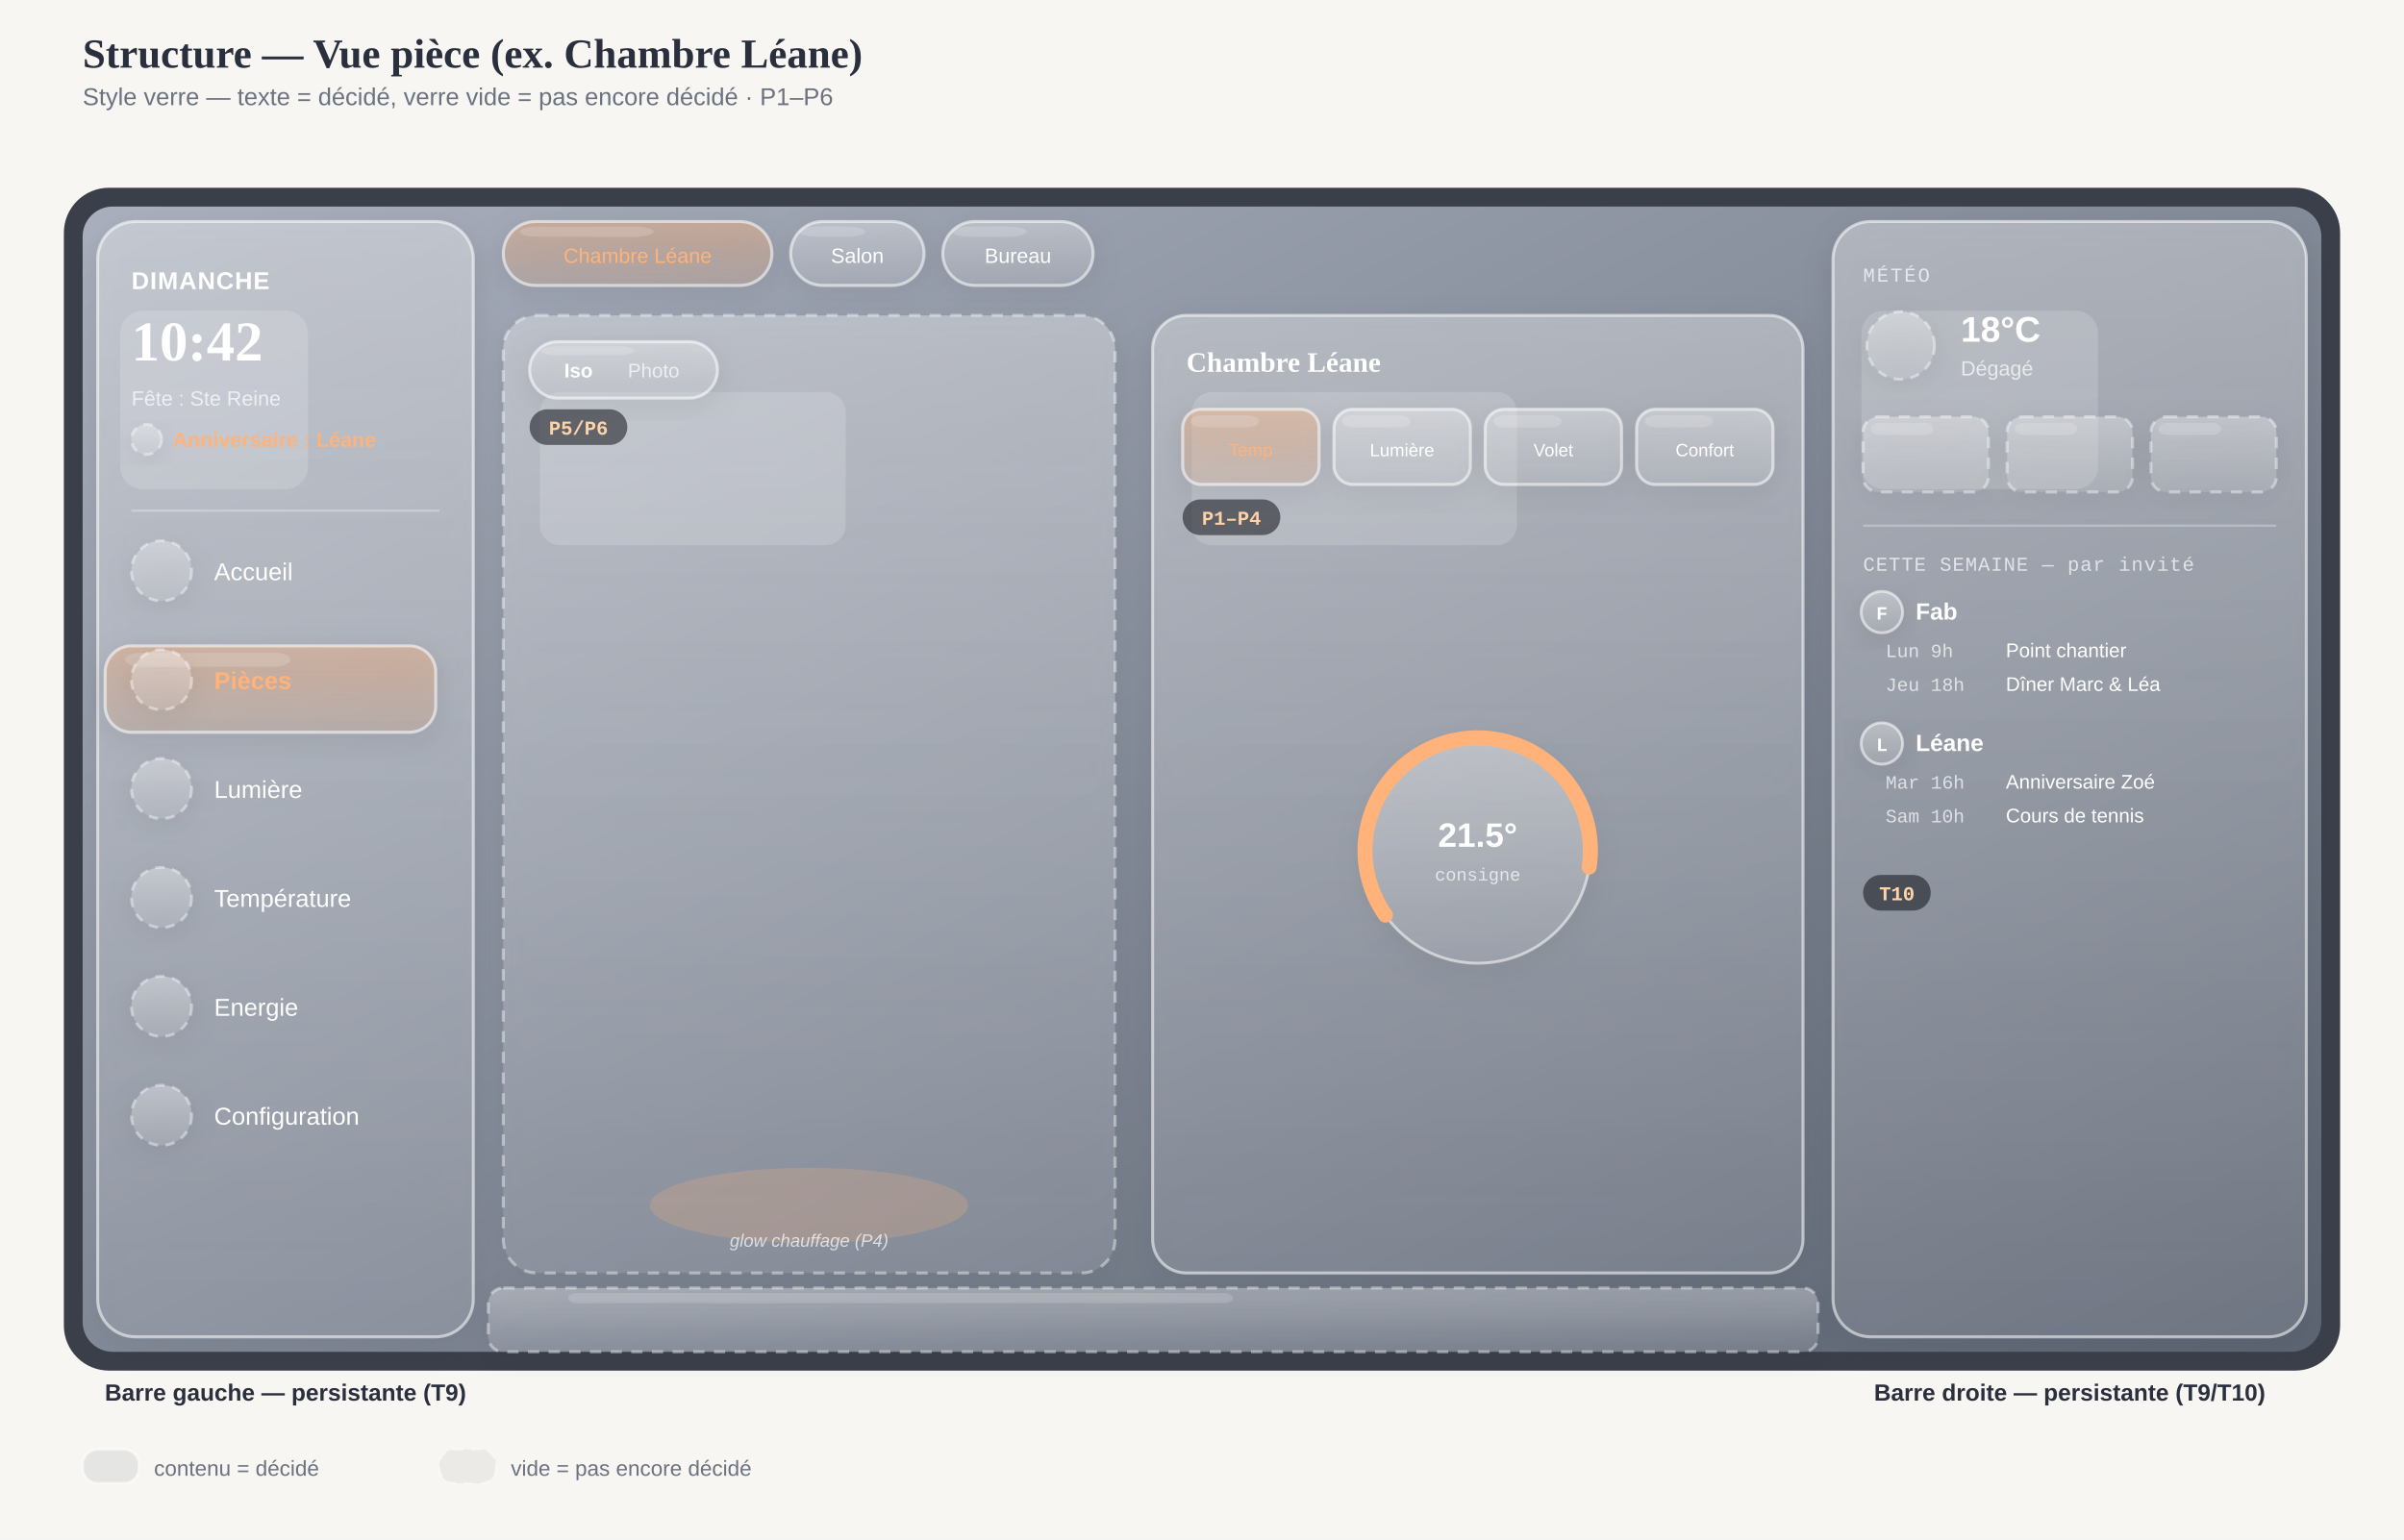
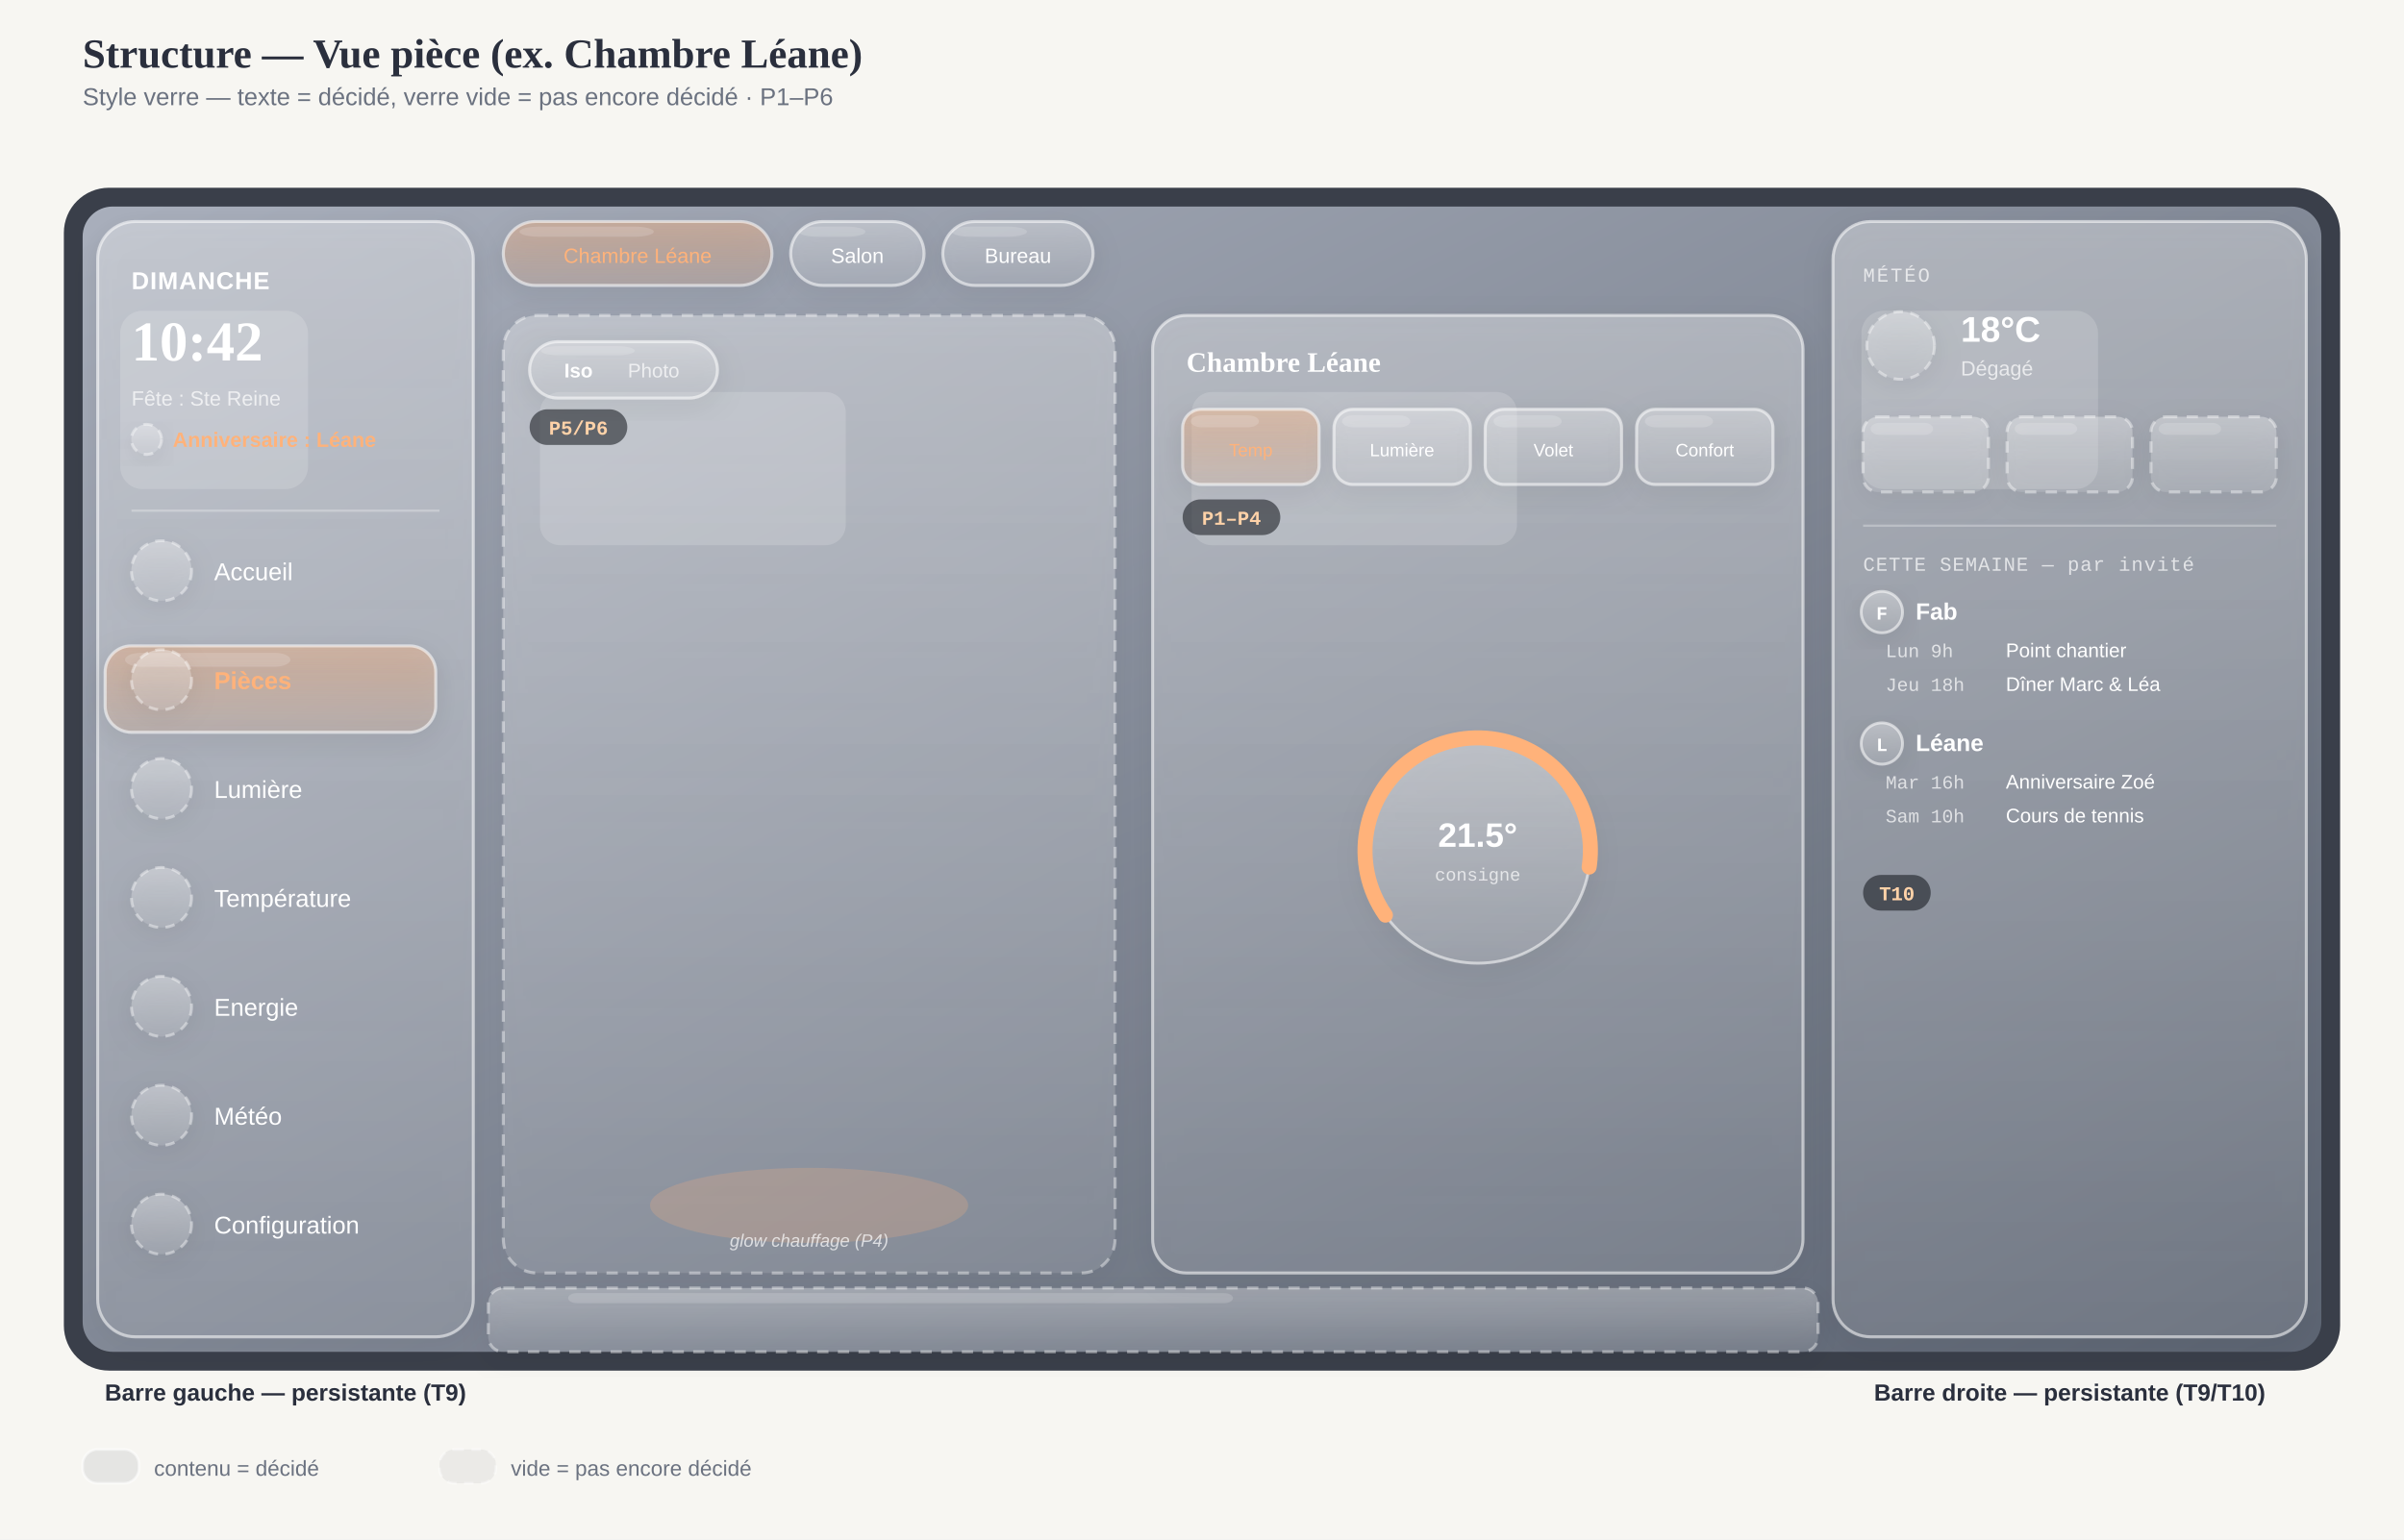
<svg xmlns="http://www.w3.org/2000/svg" viewBox="0 0 1280 820" width="1280" height="820">
  <defs>
    <filter id="glassShadow" x="-40%" y="-40%" width="180%" height="180%">
      <feDropShadow dx="0" dy="5" stdDeviation="7" flood-color="#000000" flood-opacity="0.28" />
    </filter>
    <linearGradient id="bgGrad" x1="0" y1="0" x2="1" y2="1">
      <stop offset="0" stop-color="#aab0bd" />
      <stop offset="1" stop-color="#5c6472" />
    </linearGradient>
-     <linearGradient id="g61" x1="0" y1="0" x2="0" y2="1">
-       <stop offset="0" stop-color="rgba(255,255,255,0.32)" />
-       <stop offset="1" stop-color="rgba(255,255,255,0.10)" />
-     </linearGradient>
-     <linearGradient id="g64" x1="0" y1="0" x2="0" y2="1">
+     <linearGradient id="g63" x1="0" y1="0" x2="0" y2="1">
+       <stop offset="0" stop-color="rgba(255,255,255,0.32)" />
+       <stop offset="1" stop-color="rgba(255,255,255,0.10)" />
+     </linearGradient>
+     <linearGradient id="g66" x1="0" y1="0" x2="0" y2="1">
      <stop offset="0" stop-color="rgba(255,178,122,0.38)" />
      <stop offset="1" stop-color="rgba(255,178,122,0.14)" />
    </linearGradient>
-     <linearGradient id="g70" x1="0" y1="0" x2="0" y2="1">
-       <stop offset="0" stop-color="rgba(255,255,255,0.32)" />
-       <stop offset="1" stop-color="rgba(255,255,255,0.10)" />
-     </linearGradient>
-     <linearGradient id="g72" x1="0" y1="0" x2="0" y2="1">
-       <stop offset="0" stop-color="rgba(255,255,255,0.32)" />
-       <stop offset="1" stop-color="rgba(255,255,255,0.10)" />
-     </linearGradient>
    <linearGradient id="g73" x1="0" y1="0" x2="0" y2="1">
      <stop offset="0" stop-color="rgba(255,255,255,0.32)" />
      <stop offset="1" stop-color="rgba(255,255,255,0.10)" />
    </linearGradient>
-     <linearGradient id="g74" x1="0" y1="0" x2="0" y2="1">
+     <linearGradient id="g75" x1="0" y1="0" x2="0" y2="1">
+       <stop offset="0" stop-color="rgba(255,255,255,0.32)" />
+       <stop offset="1" stop-color="rgba(255,255,255,0.10)" />
+     </linearGradient>
+     <linearGradient id="g76" x1="0" y1="0" x2="0" y2="1">
      <stop offset="0" stop-color="rgba(255,255,255,0.32)" />
      <stop offset="1" stop-color="rgba(255,255,255,0.10)" />
    </linearGradient>
    <linearGradient id="g77" x1="0" y1="0" x2="0" y2="1">
      <stop offset="0" stop-color="rgba(255,255,255,0.32)" />
      <stop offset="1" stop-color="rgba(255,255,255,0.10)" />
    </linearGradient>
-     <linearGradient id="g78" x1="0" y1="0" x2="0" y2="1">
+     <linearGradient id="g80" x1="0" y1="0" x2="0" y2="1">
+       <stop offset="0" stop-color="rgba(255,255,255,0.32)" />
+       <stop offset="1" stop-color="rgba(255,255,255,0.10)" />
+     </linearGradient>
+     <linearGradient id="g81" x1="0" y1="0" x2="0" y2="1">
      <stop offset="0" stop-color="rgba(255,178,122,0.38)" />
      <stop offset="1" stop-color="rgba(255,178,122,0.14)" />
    </linearGradient>
-     <linearGradient id="g79" x1="0" y1="0" x2="0" y2="1">
-       <stop offset="0" stop-color="rgba(255,255,255,0.32)" />
-       <stop offset="1" stop-color="rgba(255,255,255,0.10)" />
-     </linearGradient>
-     <linearGradient id="g80" x1="0" y1="0" x2="0" y2="1">
-       <stop offset="0" stop-color="rgba(255,255,255,0.32)" />
-       <stop offset="1" stop-color="rgba(255,255,255,0.10)" />
-     </linearGradient>
-     <linearGradient id="g81" x1="0" y1="0" x2="0" y2="1">
-       <stop offset="0" stop-color="rgba(255,255,255,0.32)" />
-       <stop offset="1" stop-color="rgba(255,255,255,0.10)" />
-     </linearGradient>
    <linearGradient id="g82" x1="0" y1="0" x2="0" y2="1">
      <stop offset="0" stop-color="rgba(255,255,255,0.32)" />
      <stop offset="1" stop-color="rgba(255,255,255,0.10)" />
    </linearGradient>
    <linearGradient id="g83" x1="0" y1="0" x2="0" y2="1">
      <stop offset="0" stop-color="rgba(255,255,255,0.32)" />
      <stop offset="1" stop-color="rgba(255,255,255,0.10)" />
    </linearGradient>
    <linearGradient id="g84" x1="0" y1="0" x2="0" y2="1">
+       <stop offset="0" stop-color="rgba(255,255,255,0.32)" />
+       <stop offset="1" stop-color="rgba(255,255,255,0.10)" />
+     </linearGradient>
+     <linearGradient id="g85" x1="0" y1="0" x2="0" y2="1">
+       <stop offset="0" stop-color="rgba(255,255,255,0.32)" />
+       <stop offset="1" stop-color="rgba(255,255,255,0.10)" />
+     </linearGradient>
+     <linearGradient id="g86" x1="0" y1="0" x2="0" y2="1">
+       <stop offset="0" stop-color="rgba(255,255,255,0.32)" />
+       <stop offset="1" stop-color="rgba(255,255,255,0.10)" />
+     </linearGradient>
+     <linearGradient id="g87" x1="0" y1="0" x2="0" y2="1">
      <stop offset="0" stop-color="rgba(255,178,122,0.38)" />
      <stop offset="1" stop-color="rgba(255,178,122,0.14)" />
    </linearGradient>
-     <linearGradient id="g85" x1="0" y1="0" x2="0" y2="1">
-       <stop offset="0" stop-color="rgba(255,255,255,0.32)" />
-       <stop offset="1" stop-color="rgba(255,255,255,0.10)" />
-     </linearGradient>
-     <linearGradient id="g86" x1="0" y1="0" x2="0" y2="1">
-       <stop offset="0" stop-color="rgba(255,255,255,0.32)" />
-       <stop offset="1" stop-color="rgba(255,255,255,0.10)" />
-     </linearGradient>
-     <linearGradient id="g87" x1="0" y1="0" x2="0" y2="1">
-       <stop offset="0" stop-color="rgba(255,255,255,0.32)" />
-       <stop offset="1" stop-color="rgba(255,255,255,0.10)" />
-     </linearGradient>
-     <linearGradient id="gc62" x1="0" y1="0" x2="0" y2="1">
-       <stop offset="0" stop-color="rgba(255,255,255,0.34)" />
-       <stop offset="1" stop-color="rgba(255,255,255,0.10)" />
-     </linearGradient>
-     <linearGradient id="gc63" x1="0" y1="0" x2="0" y2="1">
+     <linearGradient id="g88" x1="0" y1="0" x2="0" y2="1">
+       <stop offset="0" stop-color="rgba(255,255,255,0.32)" />
+       <stop offset="1" stop-color="rgba(255,255,255,0.10)" />
+     </linearGradient>
+     <linearGradient id="g89" x1="0" y1="0" x2="0" y2="1">
+       <stop offset="0" stop-color="rgba(255,255,255,0.32)" />
+       <stop offset="1" stop-color="rgba(255,255,255,0.10)" />
+     </linearGradient>
+     <linearGradient id="g90" x1="0" y1="0" x2="0" y2="1">
+       <stop offset="0" stop-color="rgba(255,255,255,0.32)" />
+       <stop offset="1" stop-color="rgba(255,255,255,0.10)" />
+     </linearGradient>
+     <linearGradient id="gc64" x1="0" y1="0" x2="0" y2="1">
      <stop offset="0" stop-color="rgba(255,255,255,0.34)" />
      <stop offset="1" stop-color="rgba(255,255,255,0.10)" />
    </linearGradient>
    <linearGradient id="gc65" x1="0" y1="0" x2="0" y2="1">
      <stop offset="0" stop-color="rgba(255,255,255,0.34)" />
      <stop offset="1" stop-color="rgba(255,255,255,0.10)" />
    </linearGradient>
-     <linearGradient id="gc66" x1="0" y1="0" x2="0" y2="1">
-       <stop offset="0" stop-color="rgba(255,255,255,0.34)" />
-       <stop offset="1" stop-color="rgba(255,255,255,0.10)" />
-     </linearGradient>
    <linearGradient id="gc67" x1="0" y1="0" x2="0" y2="1">
      <stop offset="0" stop-color="rgba(255,255,255,0.34)" />
      <stop offset="1" stop-color="rgba(255,255,255,0.10)" />
    </linearGradient>
    <linearGradient id="gc68" x1="0" y1="0" x2="0" y2="1">
      <stop offset="0" stop-color="rgba(255,255,255,0.34)" />
      <stop offset="1" stop-color="rgba(255,255,255,0.10)" />
    </linearGradient>
    <linearGradient id="gc69" x1="0" y1="0" x2="0" y2="1">
      <stop offset="0" stop-color="rgba(255,255,255,0.34)" />
      <stop offset="1" stop-color="rgba(255,255,255,0.10)" />
    </linearGradient>
+     <linearGradient id="gc70" x1="0" y1="0" x2="0" y2="1">
+       <stop offset="0" stop-color="rgba(255,255,255,0.34)" />
+       <stop offset="1" stop-color="rgba(255,255,255,0.10)" />
+     </linearGradient>
    <linearGradient id="gc71" x1="0" y1="0" x2="0" y2="1">
      <stop offset="0" stop-color="rgba(255,255,255,0.34)" />
      <stop offset="1" stop-color="rgba(255,255,255,0.10)" />
    </linearGradient>
-     <linearGradient id="gc75" x1="0" y1="0" x2="0" y2="1">
-       <stop offset="0" stop-color="rgba(255,255,255,0.34)" />
-       <stop offset="1" stop-color="rgba(255,255,255,0.10)" />
-     </linearGradient>
-     <linearGradient id="gc76" x1="0" y1="0" x2="0" y2="1">
-       <stop offset="0" stop-color="rgba(255,255,255,0.34)" />
-       <stop offset="1" stop-color="rgba(255,255,255,0.10)" />
-     </linearGradient>
-     <linearGradient id="gc88" x1="0" y1="0" x2="0" y2="1">
+     <linearGradient id="gc72" x1="0" y1="0" x2="0" y2="1">
+       <stop offset="0" stop-color="rgba(255,255,255,0.34)" />
+       <stop offset="1" stop-color="rgba(255,255,255,0.10)" />
+     </linearGradient>
+     <linearGradient id="gc74" x1="0" y1="0" x2="0" y2="1">
+       <stop offset="0" stop-color="rgba(255,255,255,0.34)" />
+       <stop offset="1" stop-color="rgba(255,255,255,0.10)" />
+     </linearGradient>
+     <linearGradient id="gc78" x1="0" y1="0" x2="0" y2="1">
+       <stop offset="0" stop-color="rgba(255,255,255,0.34)" />
+       <stop offset="1" stop-color="rgba(255,255,255,0.10)" />
+     </linearGradient>
+     <linearGradient id="gc79" x1="0" y1="0" x2="0" y2="1">
+       <stop offset="0" stop-color="rgba(255,255,255,0.34)" />
+       <stop offset="1" stop-color="rgba(255,255,255,0.10)" />
+     </linearGradient>
+     <linearGradient id="gc91" x1="0" y1="0" x2="0" y2="1">
      <stop offset="0" stop-color="rgba(255,255,255,0.34)" />
      <stop offset="1" stop-color="rgba(255,255,255,0.10)" />
    </linearGradient>
  </defs>
  <rect x="0" y="0" width="1280" height="820" fill="#f7f6f2" />
  <text x="44.0" y="36.0" font-family="Georgia, 'Times New Roman', serif" font-size="22" font-weight="700" fill="#2a2f3d" text-anchor="start">Structure — Vue pièce (ex. Chambre Léane)</text>
  <text x="44.0" y="56.0" font-family="Arial, Helvetica, sans-serif" font-size="13" font-weight="400" fill="#6b7280" text-anchor="start">Style verre — texte = décidé, verre vide = pas encore décidé · P1–P6</text>
  <rect x="34" y="100" width="1212" height="630" rx="24" fill="#3a3f4a" />
  <rect x="44" y="110" width="1192" height="610" rx="16" fill="url(#bgGrad)" />
-   <rect x="52.0" y="118.0" width="200.0" height="594.0" rx="20" fill="url(#g61)" stroke="rgba(255,255,255,0.55)" stroke-width="1.6" filter="url(#glassShadow)" />
+   <rect x="52.0" y="118.0" width="200.0" height="594.0" rx="20" fill="url(#g63)" stroke="rgba(255,255,255,0.55)" stroke-width="1.6" filter="url(#glassShadow)" />
  <rect x="64.0" y="165.5" width="100.0" height="95.0" rx="12.0" fill="rgba(255,255,255,0.16)" />
  <text x="70.0" y="154.0" font-family="Arial, Helvetica, sans-serif" font-size="13" font-weight="700" fill="#ffffff" text-anchor="start" letter-spacing="0.5px">DIMANCHE</text>
  <text x="70.0" y="192.0" font-family="Georgia, 'Times New Roman', serif" font-size="30" font-weight="700" fill="#ffffff" text-anchor="start">10:42</text>
  <text x="70.0" y="216.0" font-family="Arial, Helvetica, sans-serif" font-size="11" font-weight="400" fill="rgba(255,255,255,0.70)" text-anchor="start">Fête : Ste Reine</text>
-   <circle cx="78.0" cy="234.0" r="8.0" fill="url(#gc62)" stroke="rgba(255,255,255,0.40)" stroke-width="1.5" stroke-dasharray="5,4" filter="url(#glassShadow)" />
+   <circle cx="78.0" cy="234.0" r="8.0" fill="url(#gc64)" stroke="rgba(255,255,255,0.40)" stroke-width="1.5" stroke-dasharray="5,4" filter="url(#glassShadow)" />
  <text x="92.0" y="238.0" font-family="Arial, Helvetica, sans-serif" font-size="11" font-weight="700" fill="#ffb27a" text-anchor="start">Anniversaire : Léane</text>
  <line x1="70.0" y1="272.0" x2="234.0" y2="272.0" stroke="rgba(255,255,255,0.28)" stroke-width="1.2" />
-   <circle cx="86.0" cy="304.0" r="16.0" fill="url(#gc63)" stroke="rgba(255,255,255,0.40)" stroke-width="1.5" stroke-dasharray="5,4" filter="url(#glassShadow)" />
+   <circle cx="86.0" cy="304.0" r="16.0" fill="url(#gc65)" stroke="rgba(255,255,255,0.40)" stroke-width="1.5" stroke-dasharray="5,4" filter="url(#glassShadow)" />
  <text x="114.0" y="309.0" font-family="Arial, Helvetica, sans-serif" font-size="13" font-weight="400" fill="#ffffff" text-anchor="start">Accueil</text>
-   <rect x="56.0" y="344.0" width="176.0" height="46.0" rx="14" fill="url(#g64)" stroke="rgba(255,255,255,0.55)" stroke-width="1.6" filter="url(#glassShadow)" />
+   <rect x="56.0" y="344.0" width="176.0" height="46.0" rx="14" fill="url(#g66)" stroke="rgba(255,255,255,0.55)" stroke-width="1.6" filter="url(#glassShadow)" />
  <rect x="66.6" y="347.7" width="88.0" height="7.4" rx="8.4" fill="rgba(255,255,255,0.16)" />
-   <circle cx="86.0" cy="362.0" r="16.0" fill="url(#gc65)" stroke="rgba(255,255,255,0.40)" stroke-width="1.5" stroke-dasharray="5,4" filter="url(#glassShadow)" />
+   <circle cx="86.0" cy="362.0" r="16.0" fill="url(#gc67)" stroke="rgba(255,255,255,0.40)" stroke-width="1.5" stroke-dasharray="5,4" filter="url(#glassShadow)" />
  <text x="114.0" y="367.0" font-family="Arial, Helvetica, sans-serif" font-size="13" font-weight="700" fill="#ffb27a" text-anchor="start">Pièces</text>
-   <circle cx="86.0" cy="420.0" r="16.0" fill="url(#gc66)" stroke="rgba(255,255,255,0.40)" stroke-width="1.5" stroke-dasharray="5,4" filter="url(#glassShadow)" />
+   <circle cx="86.0" cy="420.0" r="16.0" fill="url(#gc68)" stroke="rgba(255,255,255,0.40)" stroke-width="1.5" stroke-dasharray="5,4" filter="url(#glassShadow)" />
  <text x="114.0" y="425.0" font-family="Arial, Helvetica, sans-serif" font-size="13" font-weight="400" fill="#ffffff" text-anchor="start">Lumière</text>
-   <circle cx="86.0" cy="478.0" r="16.0" fill="url(#gc67)" stroke="rgba(255,255,255,0.40)" stroke-width="1.5" stroke-dasharray="5,4" filter="url(#glassShadow)" />
+   <circle cx="86.0" cy="478.0" r="16.0" fill="url(#gc69)" stroke="rgba(255,255,255,0.40)" stroke-width="1.5" stroke-dasharray="5,4" filter="url(#glassShadow)" />
  <text x="114.0" y="483.0" font-family="Arial, Helvetica, sans-serif" font-size="13" font-weight="400" fill="#ffffff" text-anchor="start">Température</text>
-   <circle cx="86.0" cy="536.0" r="16.0" fill="url(#gc68)" stroke="rgba(255,255,255,0.40)" stroke-width="1.5" stroke-dasharray="5,4" filter="url(#glassShadow)" />
+   <circle cx="86.0" cy="536.0" r="16.0" fill="url(#gc70)" stroke="rgba(255,255,255,0.40)" stroke-width="1.5" stroke-dasharray="5,4" filter="url(#glassShadow)" />
  <text x="114.0" y="541.0" font-family="Arial, Helvetica, sans-serif" font-size="13" font-weight="400" fill="#ffffff" text-anchor="start">Energie</text>
-   <circle cx="86.0" cy="594.0" r="16.0" fill="url(#gc69)" stroke="rgba(255,255,255,0.40)" stroke-width="1.5" stroke-dasharray="5,4" filter="url(#glassShadow)" />
-   <text x="114.0" y="599.0" font-family="Arial, Helvetica, sans-serif" font-size="13" font-weight="400" fill="#ffffff" text-anchor="start">Configuration</text>
+   <circle cx="86.0" cy="594.0" r="16.0" fill="url(#gc71)" stroke="rgba(255,255,255,0.40)" stroke-width="1.5" stroke-dasharray="5,4" filter="url(#glassShadow)" />
+   <text x="114.0" y="599.0" font-family="Arial, Helvetica, sans-serif" font-size="13" font-weight="400" fill="#ffffff" text-anchor="start">Météo</text>
+   <circle cx="86.0" cy="652.0" r="16.0" fill="url(#gc72)" stroke="rgba(255,255,255,0.40)" stroke-width="1.5" stroke-dasharray="5,4" filter="url(#glassShadow)" />
+   <text x="114.0" y="657.0" font-family="Arial, Helvetica, sans-serif" font-size="13" font-weight="400" fill="#ffffff" text-anchor="start">Configuration</text>
  <text x="152.0" y="746.0" font-family="Arial, Helvetica, sans-serif" font-size="12.5" font-weight="700" fill="#2a2f3d" text-anchor="middle">Barre gauche — persistante (T9)</text>
-   <rect x="976.0" y="118.0" width="252.0" height="594.0" rx="20" fill="url(#g70)" stroke="rgba(255,255,255,0.55)" stroke-width="1.6" filter="url(#glassShadow)" />
+   <rect x="976.0" y="118.0" width="252.0" height="594.0" rx="20" fill="url(#g73)" stroke="rgba(255,255,255,0.55)" stroke-width="1.6" filter="url(#glassShadow)" />
  <rect x="991.1" y="165.5" width="126.0" height="95.0" rx="12.0" fill="rgba(255,255,255,0.16)" />
  <text x="992.0" y="150.0" font-family="Consolas, 'Courier New', monospace" font-size="10.5" font-weight="400" fill="rgba(255,255,255,0.70)" text-anchor="start" letter-spacing="1px">MÉTÉO</text>
-   <circle cx="1012.0" cy="184.0" r="18.0" fill="url(#gc71)" stroke="rgba(255,255,255,0.40)" stroke-width="1.5" stroke-dasharray="5,4" filter="url(#glassShadow)" />
+   <circle cx="1012.0" cy="184.0" r="18.0" fill="url(#gc74)" stroke="rgba(255,255,255,0.40)" stroke-width="1.5" stroke-dasharray="5,4" filter="url(#glassShadow)" />
  <text x="1044.0" y="182.0" font-family="Arial, Helvetica, sans-serif" font-size="19" font-weight="700" fill="#ffffff" text-anchor="start">18°C</text>
  <text x="1044.0" y="200.0" font-family="Arial, Helvetica, sans-serif" font-size="11" font-weight="400" fill="rgba(255,255,255,0.70)" text-anchor="start">Dégagé</text>
-   <rect x="992.0" y="222.0" width="66.7" height="40.0" rx="8" fill="url(#g72)" stroke="rgba(255,255,255,0.40)" stroke-width="1.6" stroke-dasharray="6,5" filter="url(#glassShadow)" />
+   <rect x="992.0" y="222.0" width="66.7" height="40.0" rx="8" fill="url(#g75)" stroke="rgba(255,255,255,0.40)" stroke-width="1.6" stroke-dasharray="6,5" filter="url(#glassShadow)" />
  <rect x="996.0" y="225.2" width="33.3" height="6.4" rx="4.8" fill="rgba(255,255,255,0.16)" />
-   <rect x="1068.7" y="222.0" width="66.7" height="40.0" rx="8" fill="url(#g73)" stroke="rgba(255,255,255,0.40)" stroke-width="1.6" stroke-dasharray="6,5" filter="url(#glassShadow)" />
+   <rect x="1068.7" y="222.0" width="66.7" height="40.0" rx="8" fill="url(#g76)" stroke="rgba(255,255,255,0.40)" stroke-width="1.6" stroke-dasharray="6,5" filter="url(#glassShadow)" />
  <rect x="1072.7" y="225.2" width="33.3" height="6.4" rx="4.8" fill="rgba(255,255,255,0.16)" />
-   <rect x="1145.3" y="222.0" width="66.7" height="40.0" rx="8" fill="url(#g74)" stroke="rgba(255,255,255,0.40)" stroke-width="1.6" stroke-dasharray="6,5" filter="url(#glassShadow)" />
+   <rect x="1145.3" y="222.0" width="66.7" height="40.0" rx="8" fill="url(#g77)" stroke="rgba(255,255,255,0.40)" stroke-width="1.6" stroke-dasharray="6,5" filter="url(#glassShadow)" />
  <rect x="1149.3" y="225.2" width="33.3" height="6.4" rx="4.8" fill="rgba(255,255,255,0.16)" />
  <line x1="992.0" y1="280.0" x2="1212.0" y2="280.0" stroke="rgba(255,255,255,0.28)" stroke-width="1.2" />
  <text x="992.0" y="304.0" font-family="Consolas, 'Courier New', monospace" font-size="10.5" font-weight="400" fill="rgba(255,255,255,0.70)" text-anchor="start" letter-spacing="0.5px">CETTE SEMAINE — par invité</text>
-   <circle cx="1002.0" cy="326.0" r="11.0" fill="url(#gc75)" stroke="rgba(255,255,255,0.55)" stroke-width="1.5" filter="url(#glassShadow)" />
+   <circle cx="1002.0" cy="326.0" r="11.0" fill="url(#gc78)" stroke="rgba(255,255,255,0.55)" stroke-width="1.5" filter="url(#glassShadow)" />
  <text x="1002.0" y="330.0" font-family="Consolas, 'Courier New', monospace" font-size="10" font-weight="700" fill="#ffffff" text-anchor="middle">F</text>
  <text x="1020.0" y="330.0" font-family="Arial, Helvetica, sans-serif" font-size="12.5" font-weight="700" fill="#ffffff" text-anchor="start">Fab</text>
  <text x="1004.0" y="350.0" font-family="Consolas, 'Courier New', monospace" font-size="10" font-weight="400" fill="rgba(255,255,255,0.70)" text-anchor="start">Lun 9h</text>
  <text x="1068.0" y="350.0" font-family="Arial, Helvetica, sans-serif" font-size="10.5" font-weight="400" fill="#ffffff" text-anchor="start">Point chantier</text>
  <text x="1004.0" y="368.0" font-family="Consolas, 'Courier New', monospace" font-size="10" font-weight="400" fill="rgba(255,255,255,0.70)" text-anchor="start">Jeu 18h</text>
  <text x="1068.0" y="368.0" font-family="Arial, Helvetica, sans-serif" font-size="10.5" font-weight="400" fill="#ffffff" text-anchor="start">Dîner Marc &amp; Léa</text>
-   <circle cx="1002.0" cy="396.0" r="11.0" fill="url(#gc76)" stroke="rgba(255,255,255,0.55)" stroke-width="1.5" filter="url(#glassShadow)" />
+   <circle cx="1002.0" cy="396.0" r="11.0" fill="url(#gc79)" stroke="rgba(255,255,255,0.55)" stroke-width="1.5" filter="url(#glassShadow)" />
  <text x="1002.0" y="400.0" font-family="Consolas, 'Courier New', monospace" font-size="10" font-weight="700" fill="#ffffff" text-anchor="middle">L</text>
  <text x="1020.0" y="400.0" font-family="Arial, Helvetica, sans-serif" font-size="12.5" font-weight="700" fill="#ffffff" text-anchor="start">Léane</text>
  <text x="1004.0" y="420.0" font-family="Consolas, 'Courier New', monospace" font-size="10" font-weight="400" fill="rgba(255,255,255,0.70)" text-anchor="start">Mar 16h</text>
  <text x="1068.0" y="420.0" font-family="Arial, Helvetica, sans-serif" font-size="10.5" font-weight="400" fill="#ffffff" text-anchor="start">Anniversaire Zoé</text>
  <text x="1004.0" y="438.0" font-family="Consolas, 'Courier New', monospace" font-size="10" font-weight="400" fill="rgba(255,255,255,0.70)" text-anchor="start">Sam 10h</text>
  <text x="1068.0" y="438.0" font-family="Arial, Helvetica, sans-serif" font-size="10.5" font-weight="400" fill="#ffffff" text-anchor="start">Cours de tennis</text>
  <rect x="992.0" y="466.0" width="36" height="19" rx="9.5" fill="rgba(18,20,26,0.55)" />
  <text x="1010.0" y="479.5" font-family="Consolas, 'Courier New', monospace" font-size="10.5" font-weight="700" fill="#ffd2a8" text-anchor="middle">T10</text>
  <text x="1102.0" y="746.0" font-family="Arial, Helvetica, sans-serif" font-size="12.5" font-weight="700" fill="#2a2f3d" text-anchor="middle">Barre droite — persistante (T9/T10)</text>
-   <rect x="260.0" y="686.0" width="708.0" height="34.0" rx="8" fill="url(#g77)" stroke="rgba(255,255,255,0.40)" stroke-width="1.6" stroke-dasharray="6,5" filter="url(#glassShadow)" />
+   <rect x="260.0" y="686.0" width="708.0" height="34.0" rx="8" fill="url(#g80)" stroke="rgba(255,255,255,0.40)" stroke-width="1.6" stroke-dasharray="6,5" filter="url(#glassShadow)" />
  <rect x="302.5" y="688.7" width="354.0" height="5.4" rx="4.8" fill="rgba(255,255,255,0.16)" />
-   <rect x="268.0" y="118.0" width="143.0" height="34.0" rx="17" fill="url(#g78)" stroke="rgba(255,255,255,0.55)" stroke-width="1.6" filter="url(#glassShadow)" />
+   <rect x="268.0" y="118.0" width="143.0" height="34.0" rx="17" fill="url(#g81)" stroke="rgba(255,255,255,0.55)" stroke-width="1.6" filter="url(#glassShadow)" />
  <rect x="276.6" y="120.7" width="71.5" height="5.4" rx="10.2" fill="rgba(255,255,255,0.16)" />
  <text x="339.5" y="140.0" font-family="Arial, Helvetica, sans-serif" font-size="11" font-weight="400" fill="#ffb27a" text-anchor="middle">Chambre Léane</text>
-   <rect x="421.0" y="118.0" width="71.0" height="34.0" rx="17" fill="url(#g79)" stroke="rgba(255,255,255,0.55)" stroke-width="1.6" filter="url(#glassShadow)" />
+   <rect x="421.0" y="118.0" width="71.0" height="34.0" rx="17" fill="url(#g82)" stroke="rgba(255,255,255,0.55)" stroke-width="1.6" filter="url(#glassShadow)" />
  <rect x="425.3" y="120.7" width="35.5" height="5.4" rx="10.2" fill="rgba(255,255,255,0.16)" />
  <text x="456.5" y="140.0" font-family="Arial, Helvetica, sans-serif" font-size="11" font-weight="400" fill="#ffffff" text-anchor="middle">Salon</text>
-   <rect x="502.0" y="118.0" width="80.0" height="34.0" rx="17" fill="url(#g80)" stroke="rgba(255,255,255,0.55)" stroke-width="1.6" filter="url(#glassShadow)" />
+   <rect x="502.0" y="118.0" width="80.0" height="34.0" rx="17" fill="url(#g83)" stroke="rgba(255,255,255,0.55)" stroke-width="1.6" filter="url(#glassShadow)" />
  <rect x="506.8" y="120.7" width="40.0" height="5.4" rx="10.2" fill="rgba(255,255,255,0.16)" />
  <text x="542.0" y="140.0" font-family="Arial, Helvetica, sans-serif" font-size="11" font-weight="400" fill="#ffffff" text-anchor="middle">Bureau</text>
-   <rect x="268.0" y="168.0" width="325.7" height="510.0" rx="18" fill="url(#g81)" stroke="rgba(255,255,255,0.40)" stroke-width="1.6" stroke-dasharray="6,5" filter="url(#glassShadow)" />
+   <rect x="268.0" y="168.0" width="325.7" height="510.0" rx="18" fill="url(#g84)" stroke="rgba(255,255,255,0.40)" stroke-width="1.6" stroke-dasharray="6,5" filter="url(#glassShadow)" />
  <rect x="287.5" y="208.8" width="162.8" height="81.6" rx="10.8" fill="rgba(255,255,255,0.16)" />
-   <rect x="282.0" y="182.0" width="100.0" height="30.0" rx="15" fill="url(#g82)" stroke="rgba(255,255,255,0.55)" stroke-width="1.6" filter="url(#glassShadow)" />
+   <rect x="282.0" y="182.0" width="100.0" height="30.0" rx="15" fill="url(#g85)" stroke="rgba(255,255,255,0.55)" stroke-width="1.6" filter="url(#glassShadow)" />
  <rect x="288.0" y="184.4" width="50.0" height="4.8" rx="9.0" fill="rgba(255,255,255,0.16)" />
  <text x="308.0" y="201.0" font-family="Arial, Helvetica, sans-serif" font-size="10.5" font-weight="700" fill="#ffffff" text-anchor="middle">Iso</text>
  <text x="348.0" y="201.0" font-family="Arial, Helvetica, sans-serif" font-size="10.5" font-weight="400" fill="rgba(255,255,255,0.70)" text-anchor="middle">Photo</text>
  <rect x="282.0" y="218.0" width="52" height="19" rx="9.5" fill="rgba(18,20,26,0.55)" />
  <text x="308.0" y="231.5" font-family="Consolas, 'Courier New', monospace" font-size="10.5" font-weight="700" fill="#ffd2a8" text-anchor="middle">P5/P6</text>
  <ellipse cx="430.8" cy="642.0" rx="84.7" ry="20" fill="#ffb27a" opacity="0.22" />
  <text x="430.8" y="664.0" font-family="Arial, Helvetica, sans-serif" font-size="9.5" font-weight="400" fill="rgba(255,255,255,0.70)" text-anchor="middle" font-style="italic">glow chauffage (P4)</text>
-   <rect x="613.7" y="168.0" width="346.3" height="510.0" rx="18" fill="url(#g83)" stroke="rgba(255,255,255,0.55)" stroke-width="1.6" filter="url(#glassShadow)" />
+   <rect x="613.7" y="168.0" width="346.3" height="510.0" rx="18" fill="url(#g86)" stroke="rgba(255,255,255,0.55)" stroke-width="1.6" filter="url(#glassShadow)" />
  <rect x="634.5" y="208.8" width="173.2" height="81.6" rx="10.8" fill="rgba(255,255,255,0.16)" />
  <text x="631.7" y="198.0" font-family="Georgia, 'Times New Roman', serif" font-size="15" font-weight="700" fill="#ffffff" text-anchor="start">Chambre Léane</text>
-   <rect x="629.7" y="218.0" width="72.6" height="40.0" rx="10" fill="url(#g84)" stroke="rgba(255,255,255,0.55)" stroke-width="1.6" filter="url(#glassShadow)" />
+   <rect x="629.7" y="218.0" width="72.6" height="40.0" rx="10" fill="url(#g87)" stroke="rgba(255,255,255,0.55)" stroke-width="1.6" filter="url(#glassShadow)" />
  <rect x="634.0" y="221.2" width="36.3" height="6.4" rx="6.0" fill="rgba(255,255,255,0.16)" />
  <text x="666.0" y="243.0" font-family="Arial, Helvetica, sans-serif" font-size="9.5" font-weight="400" fill="#ffb27a" text-anchor="middle">Temp</text>
-   <rect x="710.3" y="218.0" width="72.6" height="40.0" rx="10" fill="url(#g85)" stroke="rgba(255,255,255,0.55)" stroke-width="1.6" filter="url(#glassShadow)" />
+   <rect x="710.3" y="218.0" width="72.6" height="40.0" rx="10" fill="url(#g88)" stroke="rgba(255,255,255,0.55)" stroke-width="1.6" filter="url(#glassShadow)" />
  <rect x="714.6" y="221.2" width="36.3" height="6.4" rx="6.0" fill="rgba(255,255,255,0.16)" />
  <text x="746.5" y="243.0" font-family="Arial, Helvetica, sans-serif" font-size="9.5" font-weight="400" fill="#ffffff" text-anchor="middle">Lumière</text>
-   <rect x="790.8" y="218.0" width="72.6" height="40.0" rx="10" fill="url(#g86)" stroke="rgba(255,255,255,0.55)" stroke-width="1.6" filter="url(#glassShadow)" />
+   <rect x="790.8" y="218.0" width="72.6" height="40.0" rx="10" fill="url(#g89)" stroke="rgba(255,255,255,0.55)" stroke-width="1.6" filter="url(#glassShadow)" />
  <rect x="795.2" y="221.2" width="36.3" height="6.4" rx="6.0" fill="rgba(255,255,255,0.16)" />
  <text x="827.1" y="243.0" font-family="Arial, Helvetica, sans-serif" font-size="9.5" font-weight="400" fill="#ffffff" text-anchor="middle">Volet</text>
-   <rect x="871.4" y="218.0" width="72.6" height="40.0" rx="10" fill="url(#g87)" stroke="rgba(255,255,255,0.55)" stroke-width="1.6" filter="url(#glassShadow)" />
+   <rect x="871.4" y="218.0" width="72.6" height="40.0" rx="10" fill="url(#g90)" stroke="rgba(255,255,255,0.55)" stroke-width="1.6" filter="url(#glassShadow)" />
  <rect x="875.8" y="221.2" width="36.3" height="6.4" rx="6.0" fill="rgba(255,255,255,0.16)" />
  <text x="907.7" y="243.0" font-family="Arial, Helvetica, sans-serif" font-size="9.5" font-weight="400" fill="#ffffff" text-anchor="middle">Confort</text>
  <rect x="629.7" y="266.0" width="52" height="19" rx="9.5" fill="rgba(18,20,26,0.55)" />
  <text x="655.7" y="279.5" font-family="Consolas, 'Courier New', monospace" font-size="10.5" font-weight="700" fill="#ffd2a8" text-anchor="middle">P1–P4</text>
-   <circle cx="786.8" cy="453.0" r="60.0" fill="url(#gc88)" stroke="rgba(255,255,255,0.55)" stroke-width="1.5" filter="url(#glassShadow)" />
+   <circle cx="786.8" cy="453.0" r="60.0" fill="url(#gc91)" stroke="rgba(255,255,255,0.55)" stroke-width="1.5" filter="url(#glassShadow)" />
  <circle cx="786.8" cy="453.0" r="60.0" fill="none" stroke="#ffb27a" stroke-width="8" stroke-linecap="round" stroke-dasharray="234 377" transform="rotate(-215 786.8 453.0)" />
  <text x="786.8" y="451.0" font-family="Arial, Helvetica, sans-serif" font-size="18" font-weight="700" fill="#ffffff" text-anchor="middle">21.5°</text>
  <text x="786.8" y="469.0" font-family="Consolas, 'Courier New', monospace" font-size="9.5" font-weight="400" fill="rgba(255,255,255,0.70)" text-anchor="middle">consigne</text>
  <rect x="44" y="772" width="30" height="18" rx="8" fill="rgba(120,124,132,0.14)" stroke="rgba(255,255,255,0.55)" stroke-width="1.4" />
  <text x="82" y="786" font-family="Arial, Helvetica, sans-serif" font-size="11.5" fill="#6b7280">contenu = décidé</text>
  <rect x="234" y="772" width="30" height="18" rx="8" fill="rgba(120,124,132,0.10)" stroke="rgba(255,255,255,0.40)" stroke-width="1.4" stroke-dasharray="5,4" />
  <text x="272" y="786" font-family="Arial, Helvetica, sans-serif" font-size="11.5" fill="#6b7280">vide = pas encore décidé</text>
</svg>
